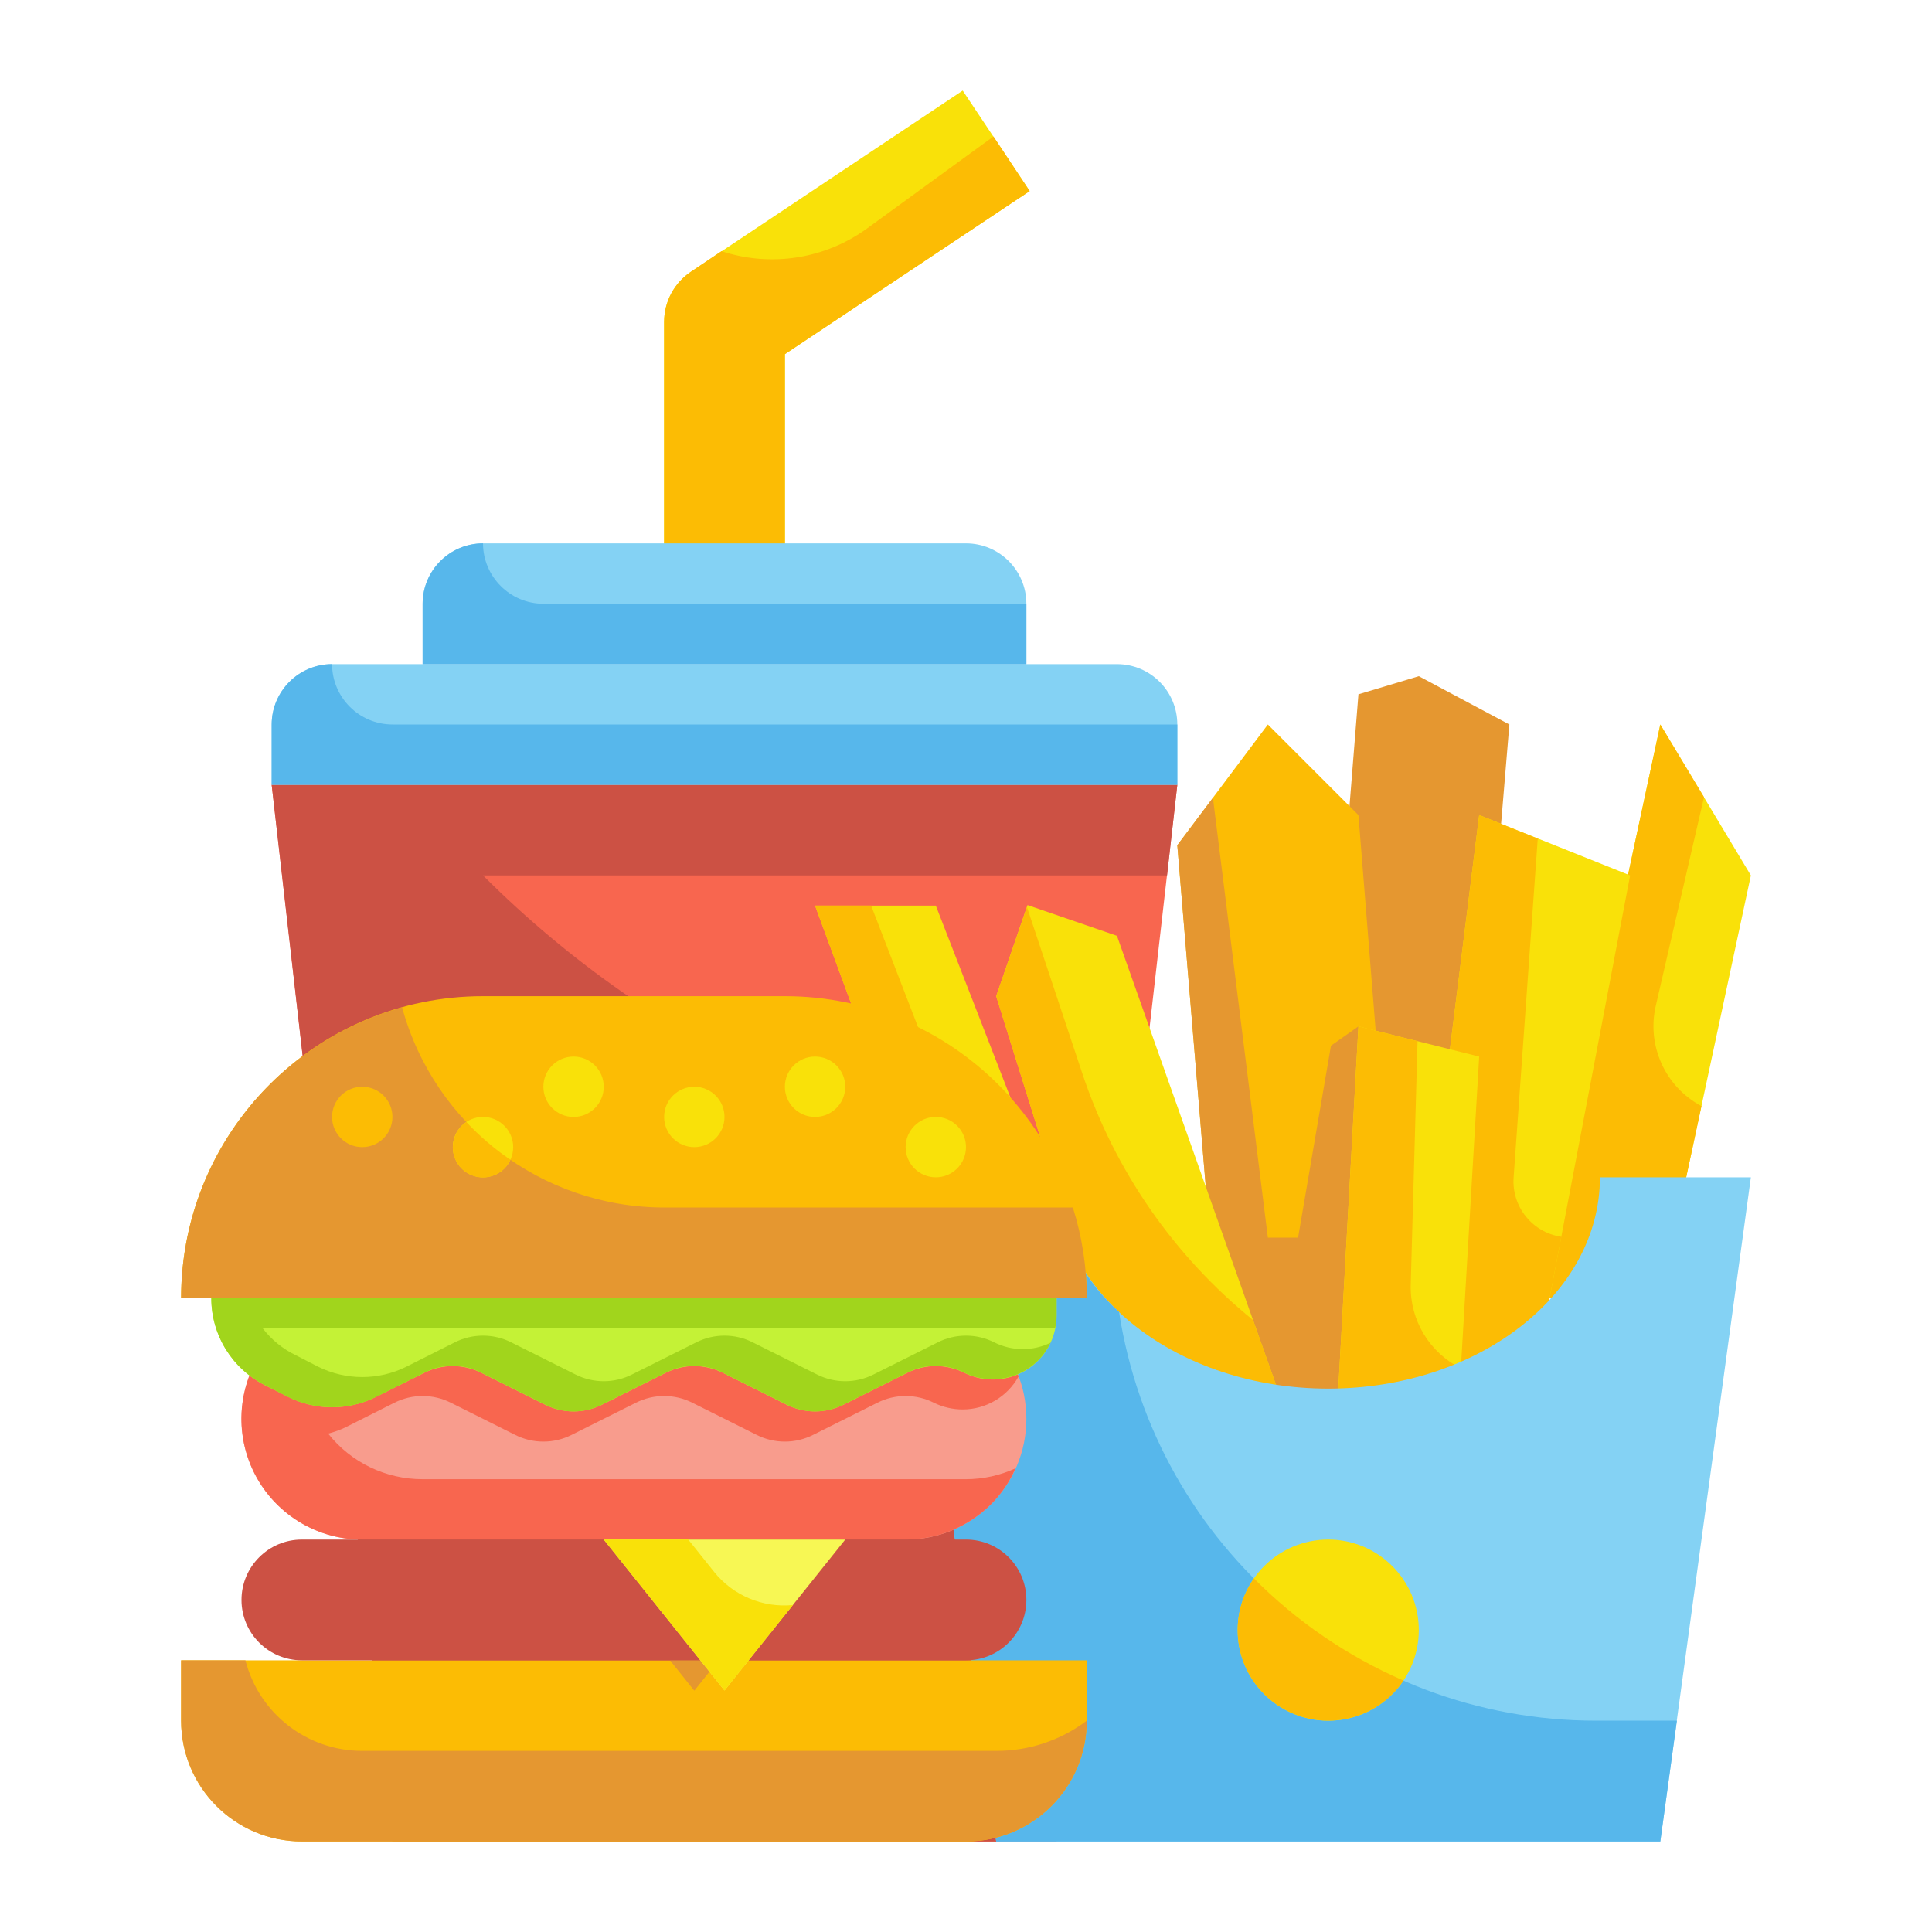
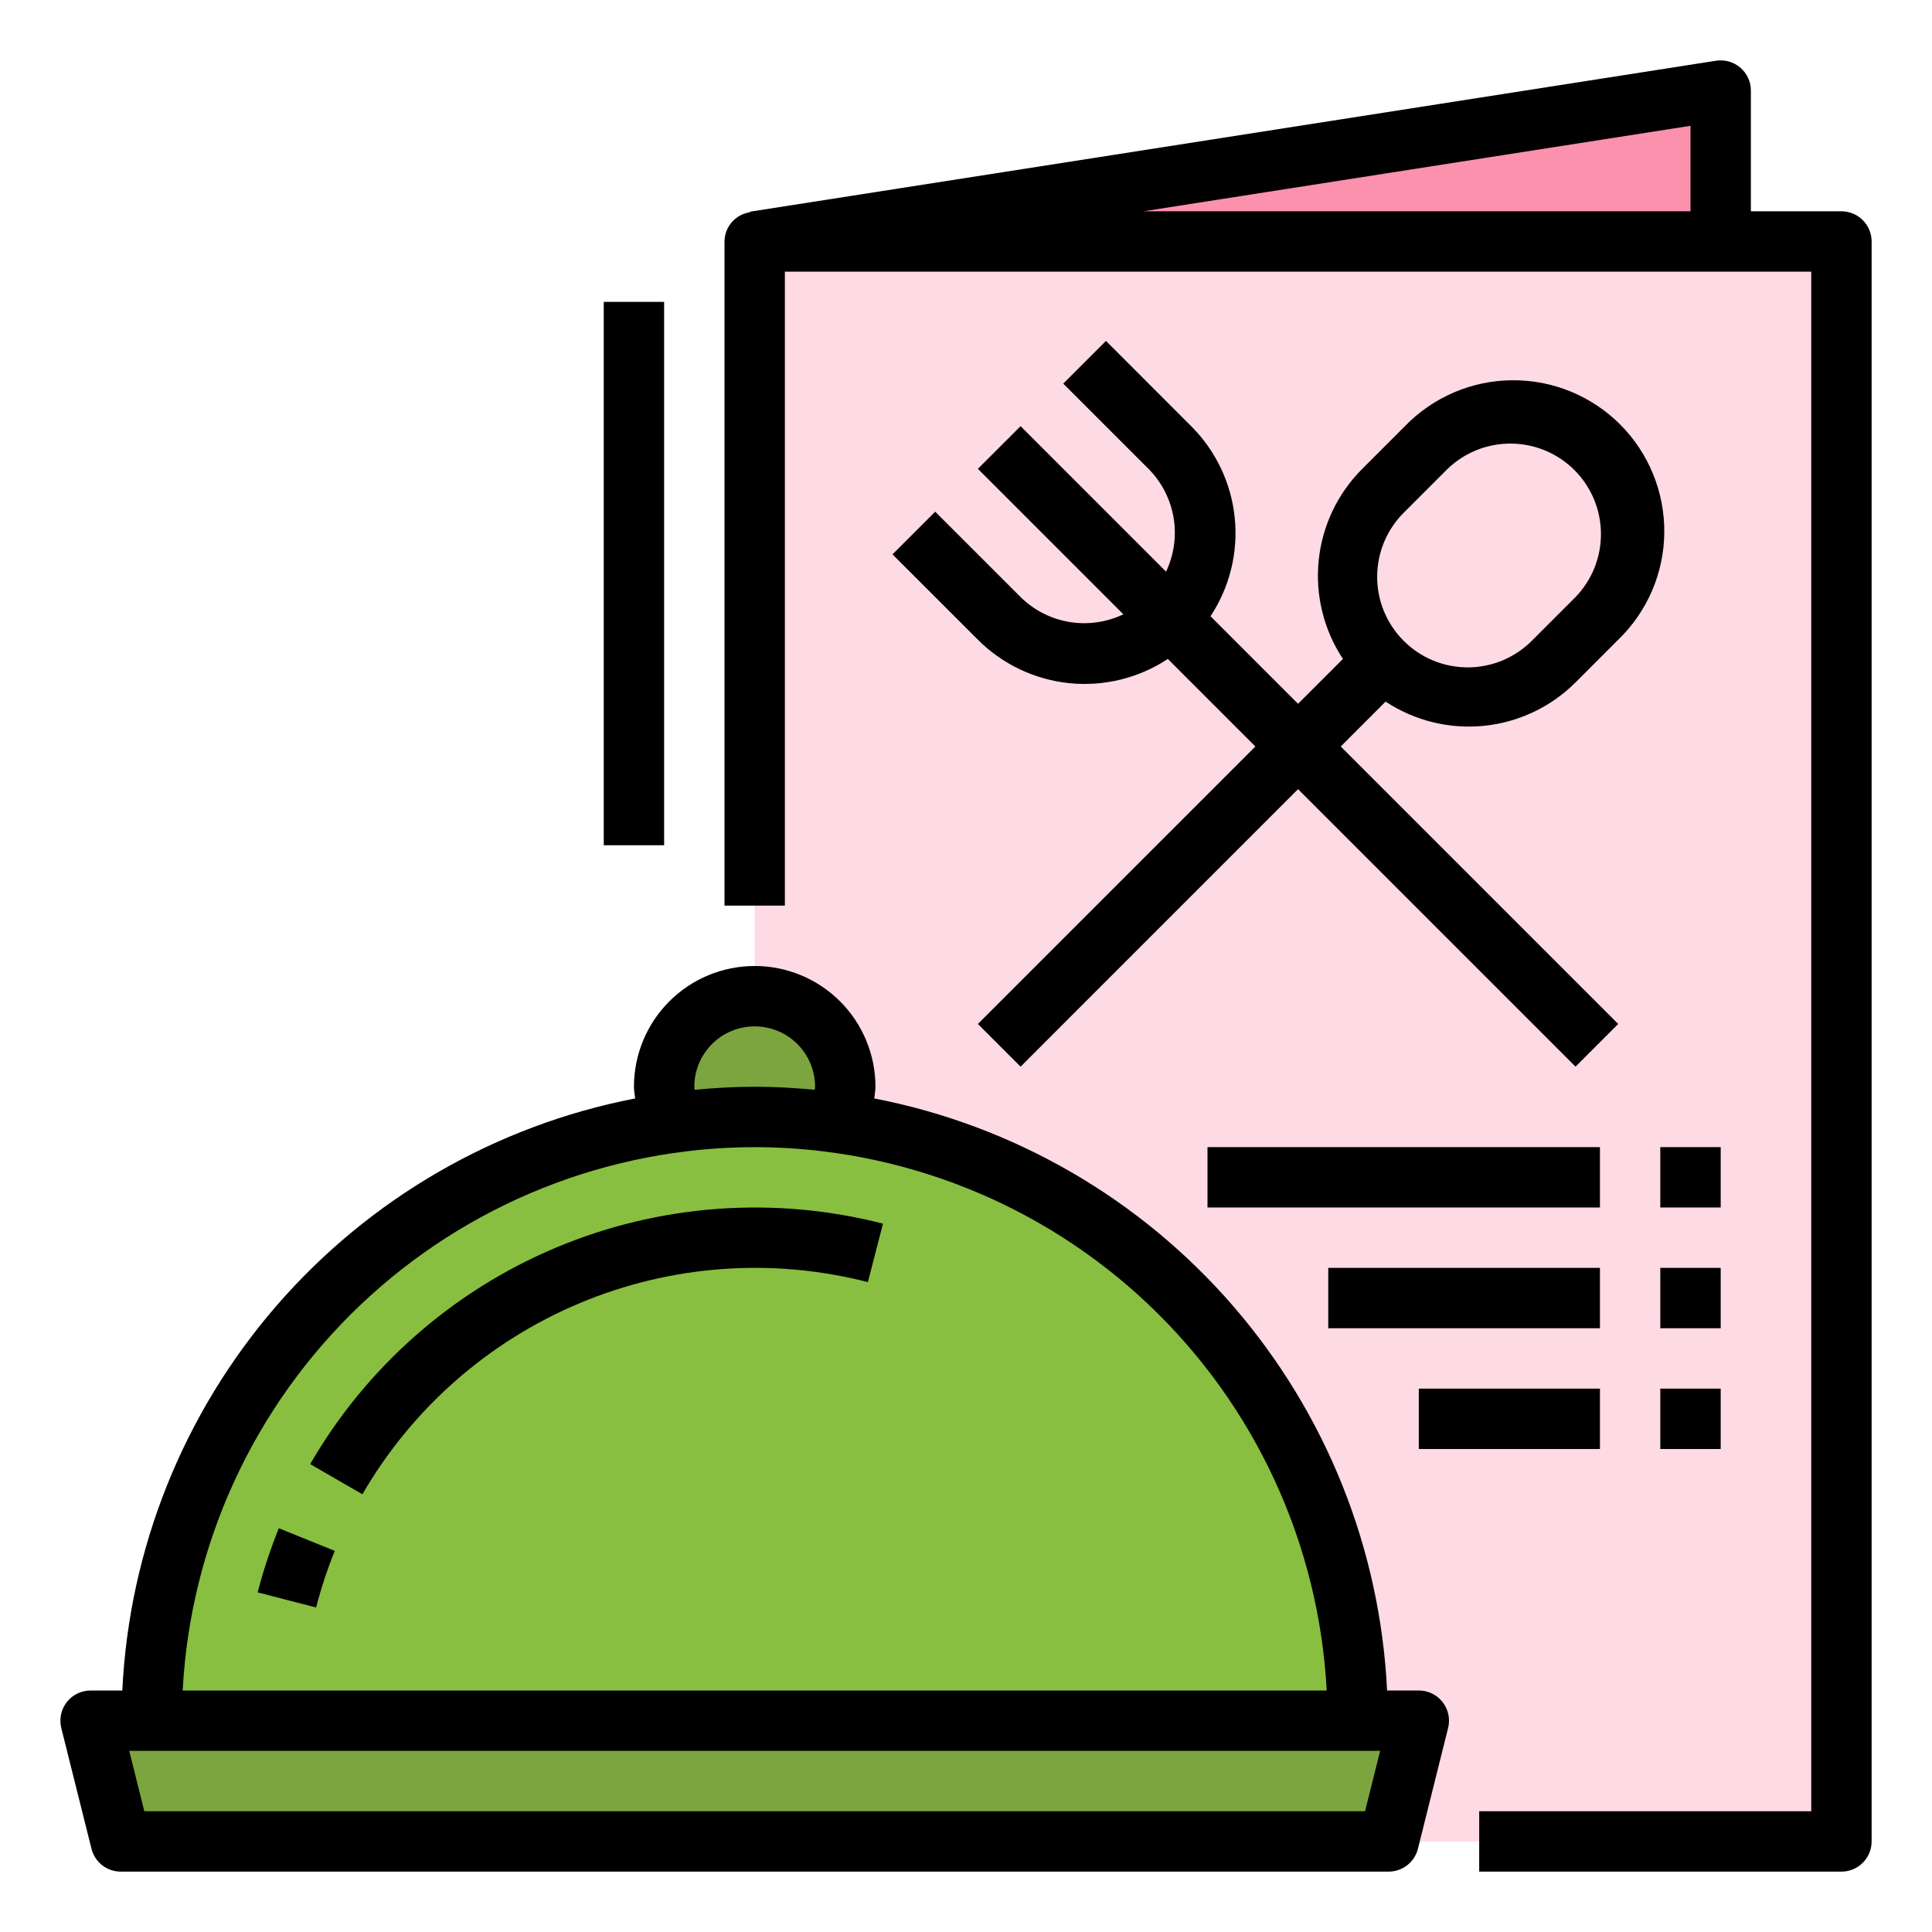
- <svg xmlns="http://www.w3.org/2000/svg" height="512" viewBox="0 0 64 64" width="512">
-   <g id="Flat">
-     <g id="Stroke_copy_2" data-name="Stroke copy 2">
-       <g>
-         <g>
-           <path d="m26 18.664h-4v-8a2 2 0 0 1 .891-1.664l9-6 2.218 3.328-8.109 5.406z" fill="#f9e109" />
-           <path d="m34.11 6.33-8.11 5.4v6.93h-4v-8a1.994 1.994 0 0 1 .89-1.66l1.01-.68a5.35 5.35 0 0 0 4.82-.75l4.19-3.05z" fill="#fcbc04" />
-           <path d="m35 61h-22l-4-35h30z" fill="#f8664f" />
-           <path d="m11 22h26a2 2 0 0 1 2 2v2a0 0 0 0 1 0 0h-30a0 0 0 0 1 0 0v-2a2 2 0 0 1 2-2z" fill="#84d2f4" />
-           <path d="m16 18h16a2 2 0 0 1 2 2v2a0 0 0 0 1 0 0h-20a0 0 0 0 1 0 0v-2a2 2 0 0 1 2-2z" fill="#84d2f4" />
-           <path d="m38.66 29h-22.66a34.147 34.147 0 0 0 21.53 9.9l-2.53 22.1h-22l-4-35h30z" fill="#cc5144" />
-           <g fill="#57b7eb">
-             <path d="m39 24v2h-30v-2a2.006 2.006 0 0 1 2-2 2.006 2.006 0 0 0 2 2z" />
-             <path d="m34 20v2h-20v-2a2.006 2.006 0 0 1 2-2 2.006 2.006 0 0 0 2 2z" />
-           </g>
-         </g>
-         <g>
-           <path d="m45 23-2 25-1 11 5 1 3-36-3-1.6z" fill="#e59730" />
-           <path d="m39 28 2 24h6l-2-25-3-3z" fill="#fcbc04" />
-           <path d="m47 52h-6l-2-24 1.18-1.57 1.82 14.57h1l1.09-6.36.91-.64.61.61z" fill="#e59730" />
-           <path d="m37 31-2.963-1.018-1.037 3.018 5 16 4.667-2z" fill="#f9e109" />
-           <path d="m42.67 47-4.67 2-5-16 1.02-2.95 1.83 5.5a17.733 17.733 0 0 0 5.66 8.18z" fill="#fcbc04" />
-           <path d="m55 24-4.079 19h4.079l3-14z" fill="#f9e109" />
-           <path d="m54.848 33.325 1.6-6.918-1.448-2.407-4.079 19h4.079l1.363-6.359a3 3 0 0 1 -1.515-3.316z" fill="#fcbc04" />
-           <path d="m27 30 7 19 4-1-7-18z" fill="#f9e109" />
-           <path d="m27 30 7 19 2-.5-7.142-18.5z" fill="#fcbc04" />
-           <path d="m49 27-3 24 4-1 4-21z" fill="#f9e109" />
-           <path d="m51.72 40.97-1.72 9.03-4 1 3-24 1.94.78-.8 11.23a1.856 1.856 0 0 0 1.58 1.96z" fill="#fcbc04" />
-           <path d="m48 52h-4l1-18 4 1z" fill="#f9e109" />
-           <path d="m46.732 42.567.226-8.077-1.958-.49-1 18h4l.393-6.674a3 3 0 0 1 -1.661-2.759z" fill="#fcbc04" />
-           <path d="m53 39c0 3.866-4.029 7-9 7s-9-3.134-9-7h-5l3 22h22l3-22z" fill="#84d2f4" />
-           <path d="m55.55 57-.55 4h-22l-3-22h5a6.112 6.112 0 0 0 2.07 4.46 15.991 15.991 0 0 0 15.81 13.54z" fill="#57b7eb" />
-           <circle cx="44" cy="54" fill="#f9e109" r="3" />
-           <path d="m46.49 55.67a3 3 0 0 1 -5.49-1.67 2.947 2.947 0 0 1 .54-1.71 15.951 15.951 0 0 0 4.95 3.38z" fill="#fcbc04" />
-         </g>
-         <g>
-           <path d="m30 51h-18a4 4 0 0 1 -4-4 4 4 0 0 1 4-4h18a4 4 0 0 1 4 4 4 4 0 0 1 -4 4z" fill="#f89c8d" />
-           <path d="m32 49a3.931 3.931 0 0 0 1.64-.36 3.865 3.865 0 0 1 -.81 1.19 4.025 4.025 0 0 1 -2.83 1.17h-18a4 4 0 0 1 -2.83-6.83 3.865 3.865 0 0 1 1.19-.81 3.931 3.931 0 0 1 1.64-.36h18a4 4 0 0 1 2.64 1 3.833 3.833 0 0 1 1.1 1.6 2.116 2.116 0 0 1 -1.85 1.09 2.163 2.163 0 0 1 -.95-.22 2.076 2.076 0 0 0 -1.88 0l-2.12 1.06a2.076 2.076 0 0 1 -1.88 0l-2.12-1.06a2.076 2.076 0 0 0 -1.88 0l-2.12 1.06a2.076 2.076 0 0 1 -1.88 0l-2.12-1.06a2.076 2.076 0 0 0 -1.88 0l-1.61.81a3.1 3.1 0 0 1 -.58.21 3.984 3.984 0 0 0 3.13 1.51z" fill="#f8664f" />
-           <path d="m6 55h30a0 0 0 0 1 0 0v2a4 4 0 0 1 -4 4h-22a4 4 0 0 1 -4-4v-2a0 0 0 0 1 0 0z" fill="#fcbc04" />
-           <path d="m23.8 55-.8 1-.8-1z" fill="#e59730" />
-           <path d="m23.8 55-.8 1-.8-1z" fill="#e59730" />
-           <path d="m32 55h-22a2 2 0 0 1 -2-2 2 2 0 0 1 2-2h22a2 2 0 0 1 2 2 2 2 0 0 1 -2 2z" fill="#cc5144" />
-           <path d="m24 56-4-5h8z" fill="#f7f754" />
-           <path d="m23.657 52.072-.857-1.072h-2.8l4 5 2.265-2.831a2.974 2.974 0 0 1 -2.608-1.097z" fill="#f9e109" />
-           <path d="m7 43a3.234 3.234 0 0 0 1.789 2.894l.764.382a3.232 3.232 0 0 0 2.894 0l1.609-.8a2.112 2.112 0 0 1 1.888 0l2.112 1.056a2.112 2.112 0 0 0 1.888 0l2.112-1.056a2.112 2.112 0 0 1 1.888 0l2.112 1.056a2.112 2.112 0 0 0 1.888 0l2.112-1.056a2.112 2.112 0 0 1 1.888 0 2.112 2.112 0 0 0 3.056-1.892v-.584z" fill="#c4f236" />
-           <path d="m26 33h-10a10 10 0 0 0 -10 10h30a10 10 0 0 0 -10-10z" fill="#fcbc04" />
-           <path d="m36 43h-30a10 10 0 0 1 7.32-9.63 9 9 0 0 0 8.68 6.63h13.54a9.908 9.908 0 0 1 .46 3z" fill="#e59730" />
-           <path d="m36 57a4 4 0 0 1 -4 4h-22a4 4 0 0 1 -4-4v-2h2.13a3.992 3.992 0 0 0 3.87 3h21a4.941 4.941 0 0 0 3-1z" fill="#e59730" />
-           <path d="m35 43v.58a1.424 1.424 0 0 1 -.05.42h-26.25a3.058 3.058 0 0 0 1.09.89l.76.39a3.284 3.284 0 0 0 2.9 0l1.61-.81a2.076 2.076 0 0 1 1.88 0l2.12 1.06a2.076 2.076 0 0 0 1.88 0l2.12-1.06a2.076 2.076 0 0 1 1.88 0l2.12 1.06a2.076 2.076 0 0 0 1.88 0l2.12-1.06a2.076 2.076 0 0 1 1.88 0 2.1 2.1 0 0 0 1.86.01 2.119 2.119 0 0 1 -1.91 1.21 2.163 2.163 0 0 1 -.95-.22 2.076 2.076 0 0 0 -1.88 0l-2.12 1.06a2.076 2.076 0 0 1 -1.88 0l-2.12-1.06a2.076 2.076 0 0 0 -1.88 0l-2.12 1.06a2.076 2.076 0 0 1 -1.88 0l-2.12-1.06a2.076 2.076 0 0 0 -1.88 0l-1.61.81a3.284 3.284 0 0 1 -2.9 0l-.76-.39a3.21 3.21 0 0 1 -1.79-2.89z" fill="#a1d51c" />
-           <g>
-             <g fill="#f9e109">
-               <circle cx="23" cy="37" r="1" />
-               <circle cx="19" cy="36" r="1" />
-               <circle cx="16" cy="38" r="1" />
-               <circle cx="31" cy="38" r="1" />
-             </g>
-             <circle cx="12" cy="37" fill="#fcbc04" r="1" />
-             <circle cx="27" cy="36" fill="#f9e109" r="1" />
-           </g>
-           <path d="m16.91 38.42a1 1 0 0 1 -1.91-.42 1.022 1.022 0 0 1 .44-.83h.01a8.693 8.693 0 0 0 1.46 1.25z" fill="#fcbc04" />
-         </g>
-       </g>
-     </g>
-   </g>
+ <svg xmlns="http://www.w3.org/2000/svg" width="60" height="60" viewBox="0 0 60 60" fill="none">
+   <path d="M53.438 11.25V2.812L23.438 7.5V11.25H53.438Z" fill="#FC91AD" />
+   <path d="M23.438 7.5H57.188V57.188H23.438V7.5Z" fill="#FEDAE4" />
+   <path d="M23.438 36.562C24.991 36.562 26.25 35.303 26.25 33.75C26.25 32.197 24.991 30.938 23.438 30.938C21.884 30.938 20.625 32.197 20.625 33.75C20.625 35.303 21.884 36.562 23.438 36.562Z" fill="#7CA540" />
+   <path d="M4.688 53.438C4.688 48.465 6.663 43.696 10.179 40.179C13.696 36.663 18.465 34.688 23.438 34.688C28.41 34.688 33.179 36.663 36.696 40.179C40.212 43.696 42.188 48.465 42.188 53.438H4.688Z" fill="#88BF40" />
+   <path d="M43.125 57.188H3.75L2.812 53.438H44.062L43.125 57.188Z" fill="#7CA540" />
+   <path d="M2.841 57.415C2.892 57.618 3.009 57.798 3.173 57.927C3.338 58.055 3.541 58.125 3.75 58.125H43.125C43.334 58.125 43.537 58.055 43.702 57.927C43.867 57.798 43.984 57.618 44.035 57.415L44.972 53.665C45.007 53.527 45.009 53.383 44.98 53.243C44.95 53.104 44.889 52.973 44.802 52.861C44.714 52.748 44.602 52.657 44.474 52.595C44.346 52.532 44.205 52.5 44.063 52.5H43.077C42.864 48.094 41.179 43.888 38.291 40.554C35.403 37.22 31.48 34.952 27.15 34.113C27.162 33.991 27.188 33.872 27.188 33.75C27.188 32.755 26.793 31.802 26.089 31.098C25.386 30.395 24.432 30 23.438 30C22.443 30 21.489 30.395 20.786 31.098C20.083 31.802 19.688 32.755 19.688 33.75C19.688 33.872 19.714 33.991 19.725 34.113C15.395 34.952 11.472 37.22 8.584 40.554C5.697 43.888 4.011 48.094 3.798 52.5H2.813C2.67 52.5 2.53 52.532 2.402 52.595C2.273 52.657 2.161 52.748 2.074 52.861C1.986 52.973 1.925 53.104 1.896 53.243C1.866 53.383 1.869 53.527 1.903 53.665L2.841 57.415ZM42.393 56.25H4.482L4.014 54.375H42.862L42.393 56.25ZM21.563 33.75C21.563 33.253 21.76 32.776 22.112 32.424C22.463 32.072 22.94 31.875 23.438 31.875C23.935 31.875 24.412 32.072 24.764 32.424C25.115 32.776 25.313 33.253 25.313 33.75C25.313 33.782 25.304 33.813 25.303 33.844C24.688 33.786 24.068 33.75 23.438 33.75C22.808 33.75 22.187 33.787 21.572 33.844C21.571 33.813 21.563 33.782 21.563 33.75ZM23.438 35.625C27.995 35.633 32.376 37.386 35.681 40.525C38.985 43.663 40.961 47.949 41.202 52.5H5.673C5.914 47.949 7.891 43.663 11.195 40.525C14.499 37.386 18.88 35.633 23.438 35.625Z" fill="black" />
+   <path d="M9.633 45.469L11.255 46.406C12.795 43.746 15.162 41.663 17.997 40.473C20.831 39.283 23.976 39.053 26.953 39.817L27.422 38.002C24.048 37.136 20.483 37.396 17.271 38.744C14.06 40.092 11.377 42.454 9.633 45.469Z" fill="black" />
+   <path d="M8.002 49.453L9.817 49.922C9.971 49.324 10.165 48.736 10.397 48.164L8.659 47.461C8.397 48.11 8.177 48.775 8.002 49.453Z" fill="black" />
+   <path d="M57.188 6.562H54.375V2.812C54.375 2.677 54.346 2.543 54.289 2.42C54.233 2.298 54.15 2.188 54.047 2.1C53.944 2.012 53.824 1.948 53.694 1.911C53.563 1.874 53.427 1.865 53.293 1.886L23.293 6.574V6.591C23.074 6.623 22.874 6.732 22.728 6.899C22.582 7.065 22.502 7.279 22.5 7.5V28.125H24.375V8.437H56.25V56.25H45.938V58.125H57.188C57.436 58.125 57.675 58.026 57.85 57.85C58.026 57.675 58.125 57.436 58.125 57.187V7.5C58.125 7.251 58.026 7.013 57.85 6.837C57.675 6.661 57.436 6.562 57.188 6.562ZM52.5 6.562H35.51L52.5 3.907V6.562Z" fill="black" />
+   <path d="M31.695 18.542L29.043 15.891L27.717 17.216L30.369 19.867C31.133 20.631 32.138 21.108 33.212 21.217C34.287 21.325 35.367 21.059 36.268 20.464L38.987 23.183L30.369 31.8L31.695 33.126L40.312 24.508L48.93 33.126L50.255 31.8L41.638 23.183L43.031 21.789C43.933 22.384 45.012 22.649 46.087 22.541C47.161 22.432 48.166 21.956 48.93 21.193L50.255 19.867C50.703 19.435 51.06 18.918 51.306 18.346C51.552 17.774 51.681 17.159 51.686 16.537C51.692 15.914 51.573 15.297 51.337 14.721C51.102 14.145 50.754 13.621 50.314 13.181C49.873 12.741 49.35 12.393 48.774 12.157C48.198 11.922 47.581 11.803 46.958 11.809C46.336 11.814 45.721 11.943 45.149 12.189C44.577 12.434 44.06 12.792 43.627 13.239L42.302 14.565C41.538 15.329 41.061 16.333 40.953 17.408C40.844 18.483 41.11 19.562 41.706 20.464L40.312 21.857L37.594 19.138C38.189 18.237 38.455 17.157 38.346 16.082C38.238 15.008 37.761 14.003 36.997 13.239L34.346 10.587L33.02 11.913L35.672 14.565C36.079 14.976 36.349 15.503 36.446 16.073C36.543 16.644 36.461 17.23 36.213 17.753L31.695 13.235L30.369 14.56L34.887 19.078C34.364 19.328 33.777 19.411 33.206 19.315C32.635 19.219 32.107 18.949 31.695 18.542ZM43.627 15.891L44.953 14.565C45.483 14.053 46.194 13.769 46.931 13.776C47.669 13.782 48.374 14.078 48.896 14.599C49.417 15.121 49.713 15.826 49.719 16.564C49.726 17.301 49.442 18.011 48.93 18.542L47.604 19.867C47.345 20.136 47.034 20.35 46.691 20.498C46.348 20.645 45.979 20.723 45.606 20.726C45.232 20.729 44.862 20.658 44.516 20.517C44.171 20.375 43.857 20.166 43.593 19.902C43.328 19.638 43.12 19.324 42.978 18.979C42.837 18.633 42.766 18.263 42.769 17.889C42.772 17.516 42.85 17.147 42.997 16.803C43.145 16.46 43.359 16.15 43.627 15.891Z" fill="black" />
+   <path d="M51.562 35.625H53.438V37.5H51.562V35.625Z" fill="black" />
+   <path d="M51.562 39.375H53.438V41.25H51.562V39.375Z" fill="black" />
+   <path d="M51.562 43.125H53.438V45H51.562V43.125Z" fill="black" />
+   <path d="M37.5 35.625H49.688V37.5H37.5V35.625Z" fill="black" />
+   <path d="M41.25 39.375H49.688V41.25H41.25V39.375Z" fill="black" />
+   <path d="M44.062 43.125H49.688V45H44.062V43.125Z" fill="black" />
+   <path d="M18.75 9.375H20.625V26.25H18.75V9.375Z" fill="black" />
</svg>
